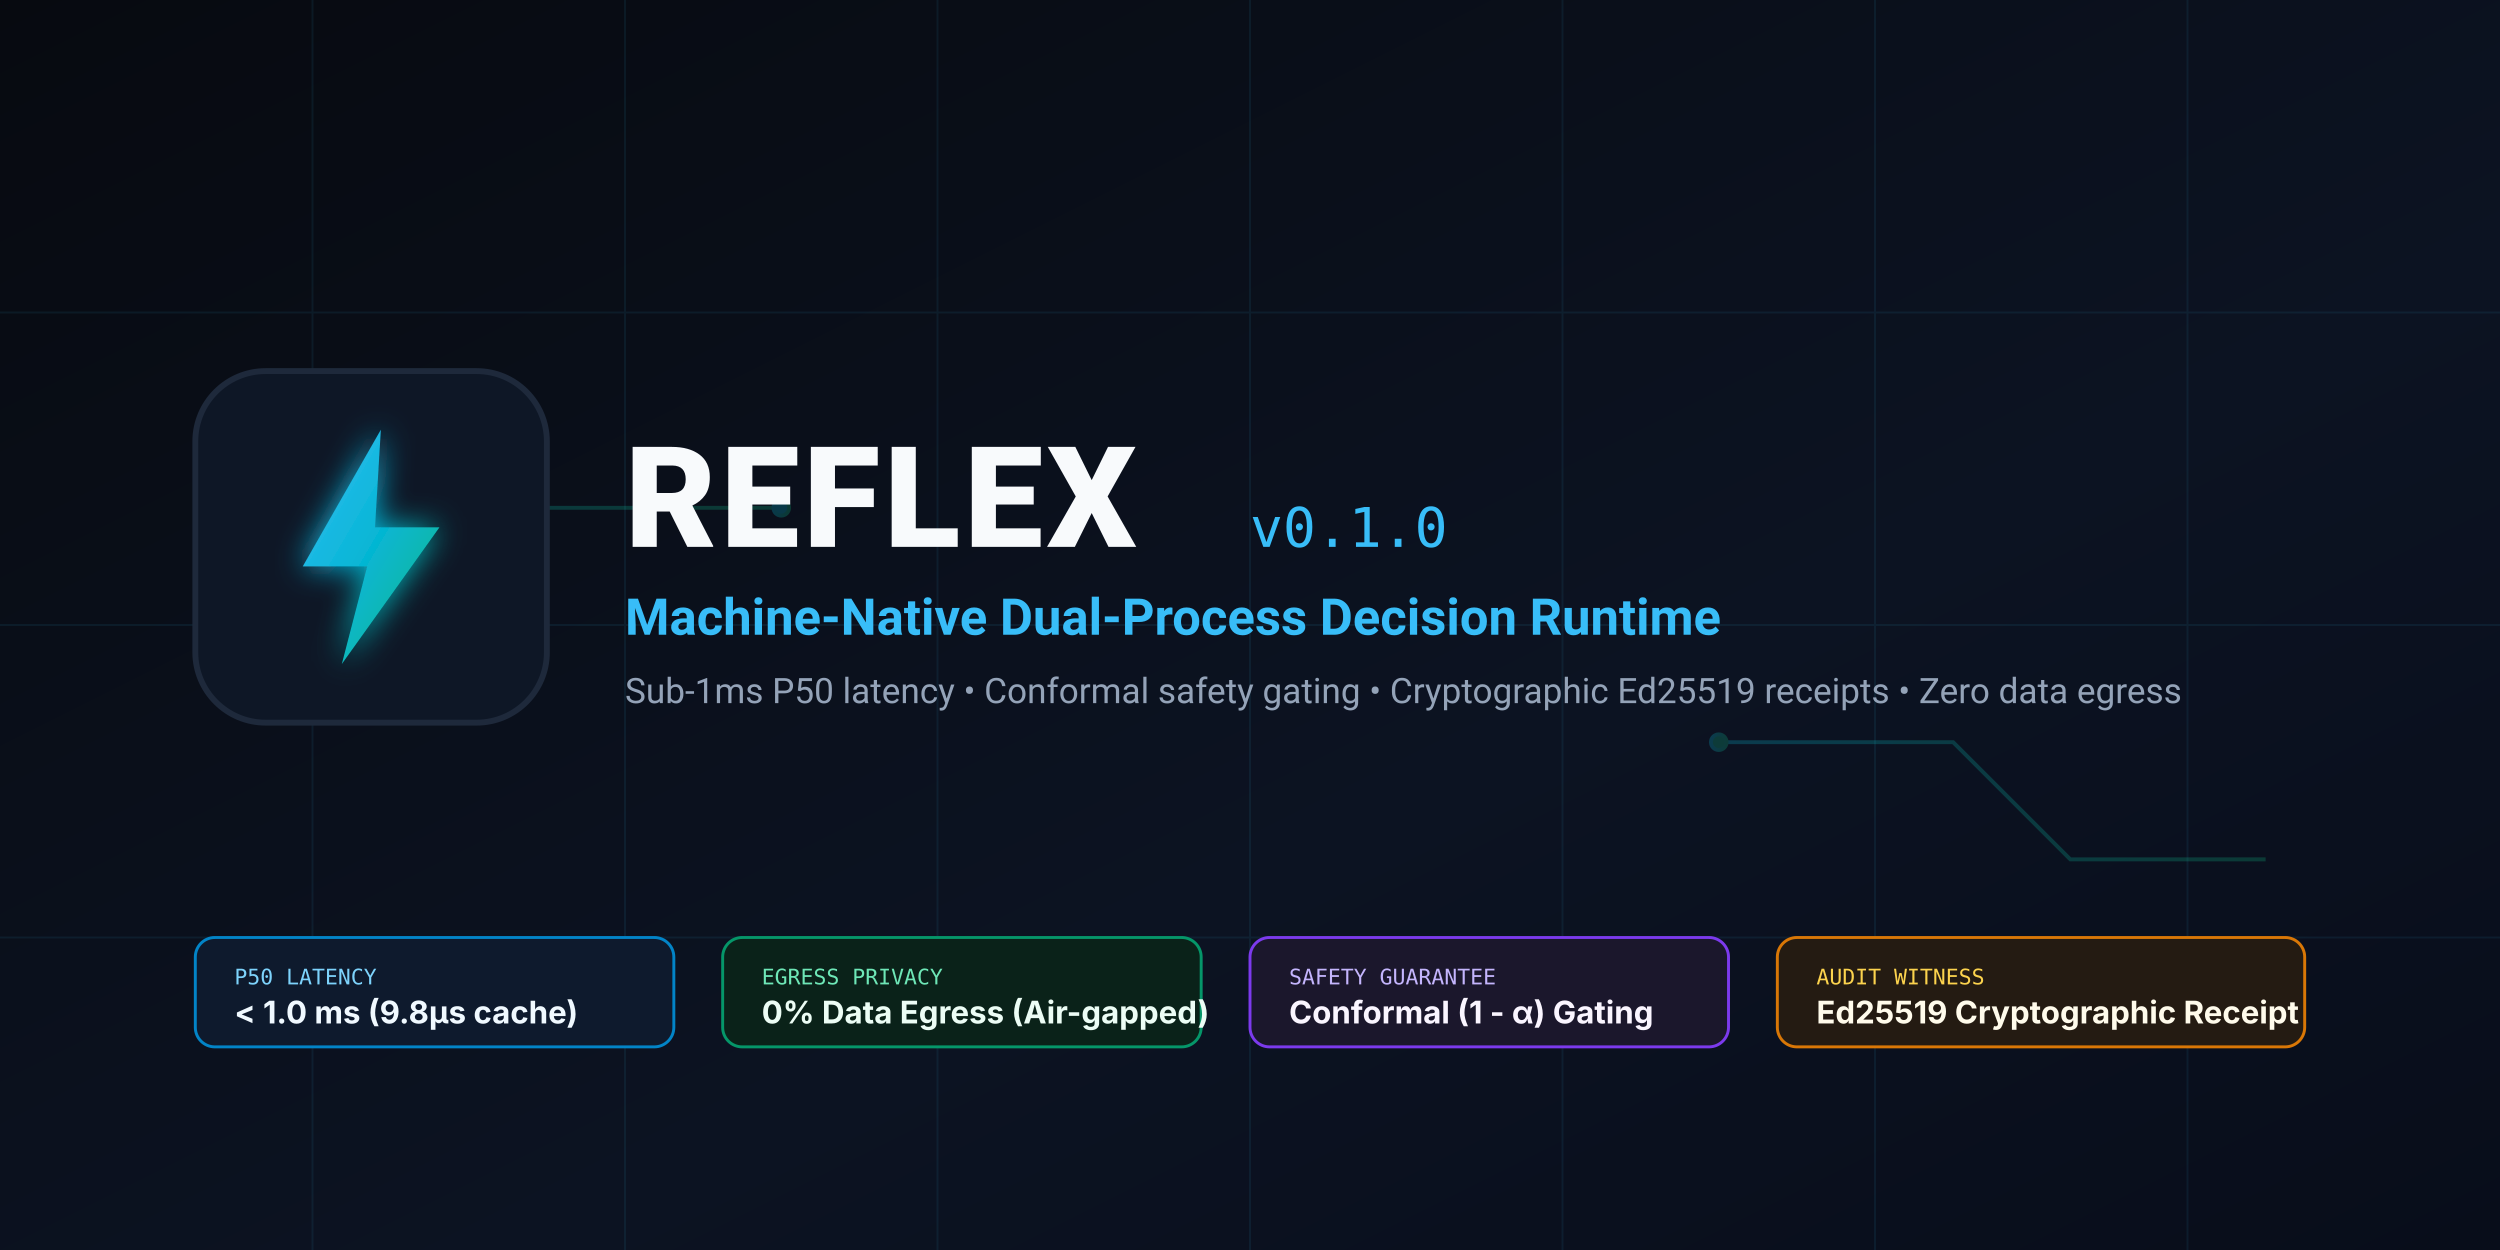
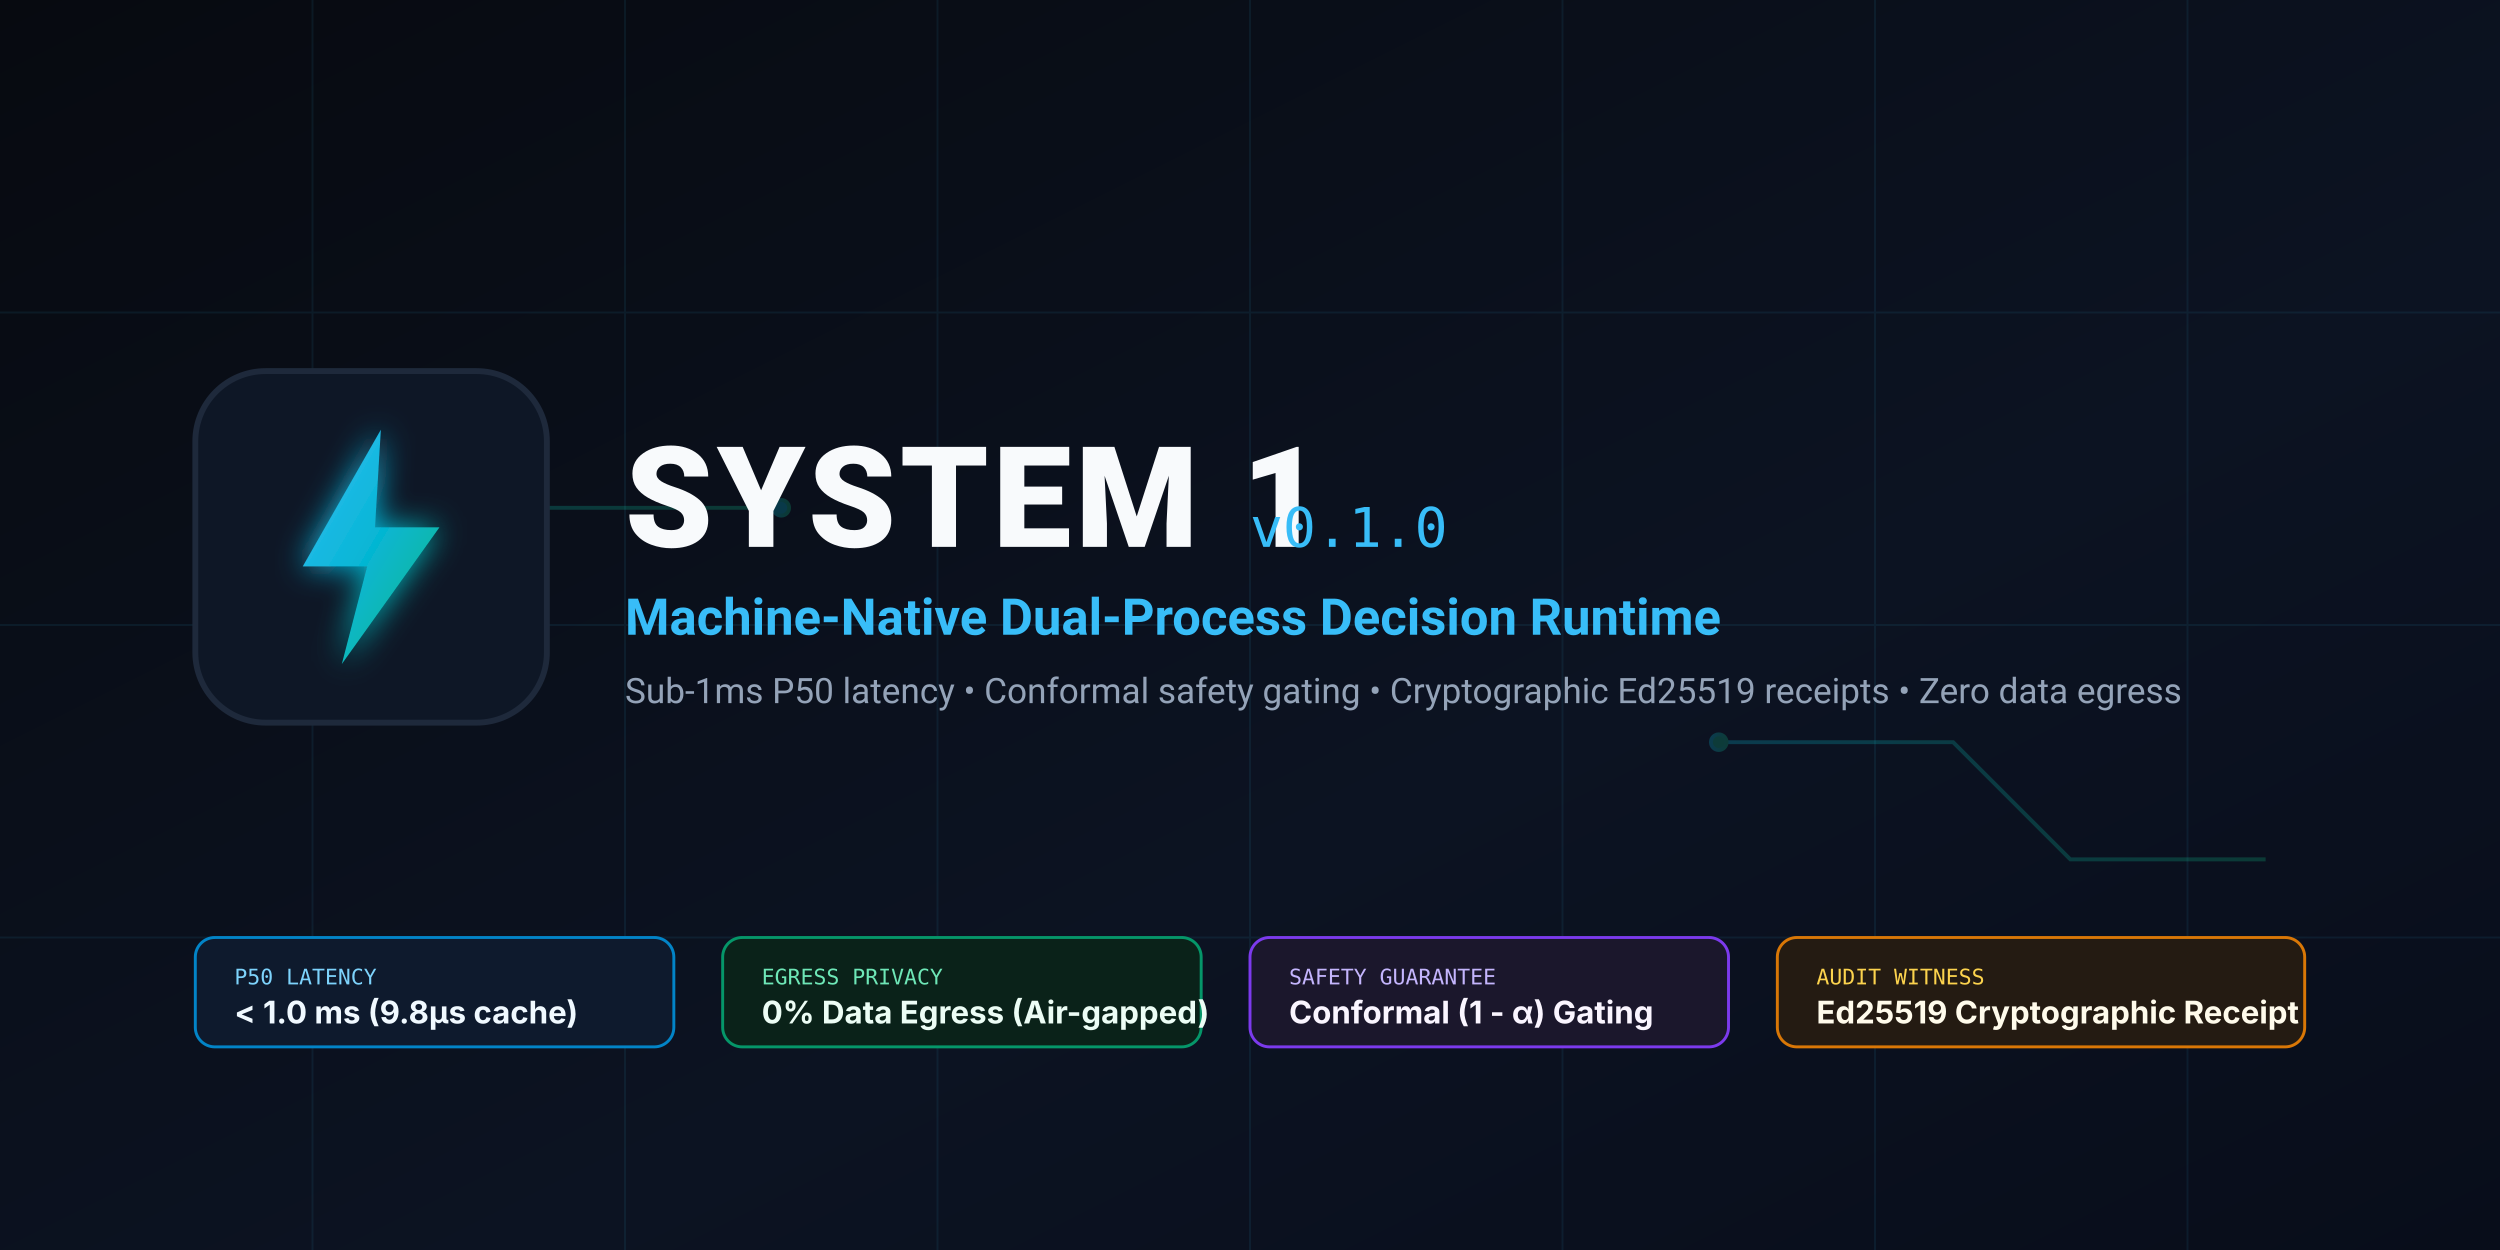
<svg xmlns="http://www.w3.org/2000/svg" viewBox="0 0 1280 640" width="1280" height="640">
  <defs>
    <linearGradient id="bg" x1="0%" y1="0%" x2="100%" y2="100%">
      <stop offset="0%" stop-color="#070A10" />
      <stop offset="60%" stop-color="#0C1322" />
      <stop offset="100%" stop-color="#080D1A" />
    </linearGradient>
    <linearGradient id="cyan-glow" x1="0%" y1="0%" x2="100%" y2="0%">
      <stop offset="0%" stop-color="#06B6D4" />
      <stop offset="100%" stop-color="#10B981" />
    </linearGradient>
    <linearGradient id="bolt" x1="0%" y1="0%" x2="100%" y2="100%">
      <stop offset="0%" stop-color="#38BDF8" />
      <stop offset="50%" stop-color="#06B6D4" />
      <stop offset="100%" stop-color="#10B981" />
    </linearGradient>
    <filter id="glow" x="-20%" y="-20%" width="140%" height="140%">
      <feGaussianBlur stdDeviation="8" result="blur" />
      <feComposite in="SourceGraphic" in2="blur" operator="over" />
    </filter>
  </defs>
  <rect width="1280" height="640" fill="url(#bg)" />
  <g opacity="0.08" stroke="#38BDF8" stroke-width="1">
    <line x1="160" y1="0" x2="160" y2="640" />
    <line x1="320" y1="0" x2="320" y2="640" />
    <line x1="480" y1="0" x2="480" y2="640" />
    <line x1="640" y1="0" x2="640" y2="640" />
    <line x1="800" y1="0" x2="800" y2="640" />
    <line x1="960" y1="0" x2="960" y2="640" />
    <line x1="1120" y1="0" x2="1120" y2="640" />
    <line x1="0" y1="160" x2="1280" y2="160" />
    <line x1="0" y1="320" x2="1280" y2="320" />
    <line x1="0" y1="480" x2="1280" y2="480" />
  </g>
  <g opacity="0.25" stroke="url(#cyan-glow)" stroke-width="2" fill="none">
    <path d="M 120 320 L 220 320 L 280 260 L 400 260" />
    <circle cx="400" cy="260" r="4" fill="#06B6D4" />
    <path d="M 880 380 L 1000 380 L 1060 440 L 1160 440" />
    <circle cx="880" cy="380" r="4" fill="#10B981" />
  </g>
  <g transform="translate(100, 190)">
    <rect width="180" height="180" rx="36" fill="#0E1726" stroke="#1E293B" stroke-width="3" />
    <path d="M 95 30 L 55 100 L 88 100 L 75 150 L 125 80 L 92 80 Z" fill="url(#bolt)" filter="url(#glow)" />
  </g>
  <g transform="translate(320, 230)">
-     <text x="0" y="50" font-family="-apple-system, BlinkMacSystemFont, Segoe UI, Roboto, sans-serif" font-weight="900" font-size="72" fill="#F8FAFC" letter-spacing="2">REFLEX</text>
+     <text x="0" y="50" font-family="-apple-system, BlinkMacSystemFont, Segoe UI, Roboto, sans-serif" font-weight="900" font-size="72" fill="#F8FAFC" letter-spacing="2">SYSTEM 1</text>
    <text x="320" y="50" font-family="ui-monospace, SFMono-Regular, Menlo, monospace" font-weight="500" font-size="28" fill="#38BDF8">v0.1.0</text>
    <text x="0" y="95" font-family="-apple-system, BlinkMacSystemFont, Segoe UI, Roboto, sans-serif" font-weight="600" font-size="26" fill="#38BDF8">Machine-Native Dual-Process Decision Runtime</text>
    <text x="0" y="130" font-family="-apple-system, BlinkMacSystemFont, Segoe UI, Roboto, sans-serif" font-weight="400" font-size="18" fill="#94A3B8">Sub-1ms P50 latency • Conformal safety gating • Cryptographic Ed25519 receipts • Zero data egress</text>
  </g>
  <g transform="translate(100, 480)">
    <rect x="0" y="0" width="245" height="56" rx="10" fill="#0E1A2D" stroke="#0284C7" stroke-width="1.5" />
    <text x="20" y="24" font-family="ui-monospace, monospace" font-size="11" fill="#7DD3FC">P50 LATENCY</text>
    <text x="20" y="44" font-family="-apple-system, sans-serif" font-weight="700" font-size="16" fill="#F0F9FF">&lt; 1.0 ms (9.8µs cache)</text>
    <rect x="270" y="0" width="245" height="56" rx="10" fill="#0A2219" stroke="#059669" stroke-width="1.5" />
    <text x="290" y="24" font-family="ui-monospace, monospace" font-size="11" fill="#6EE7B7">EGRESS PRIVACY</text>
    <text x="290" y="44" font-family="-apple-system, sans-serif" font-weight="700" font-size="16" fill="#ECFDF5">0% Data Egress (Air-gapped)</text>
    <rect x="540" y="0" width="245" height="56" rx="10" fill="#1B172C" stroke="#7C3AED" stroke-width="1.5" />
    <text x="560" y="24" font-family="ui-monospace, monospace" font-size="11" fill="#C4B5FD">SAFETY GUARANTEE</text>
    <text x="560" y="44" font-family="-apple-system, sans-serif" font-weight="700" font-size="16" fill="#FAF5FF">Conformal (1 - α) Gating</text>
    <rect x="810" y="0" width="270" height="56" rx="10" fill="#241B12" stroke="#D97706" stroke-width="1.5" />
    <text x="830" y="24" font-family="ui-monospace, monospace" font-size="11" fill="#FCD34D">AUDIT WITNESS</text>
    <text x="830" y="44" font-family="-apple-system, sans-serif" font-weight="700" font-size="16" fill="#FFFBEB">Ed25519 Cryptographic Receipt</text>
  </g>
</svg>
